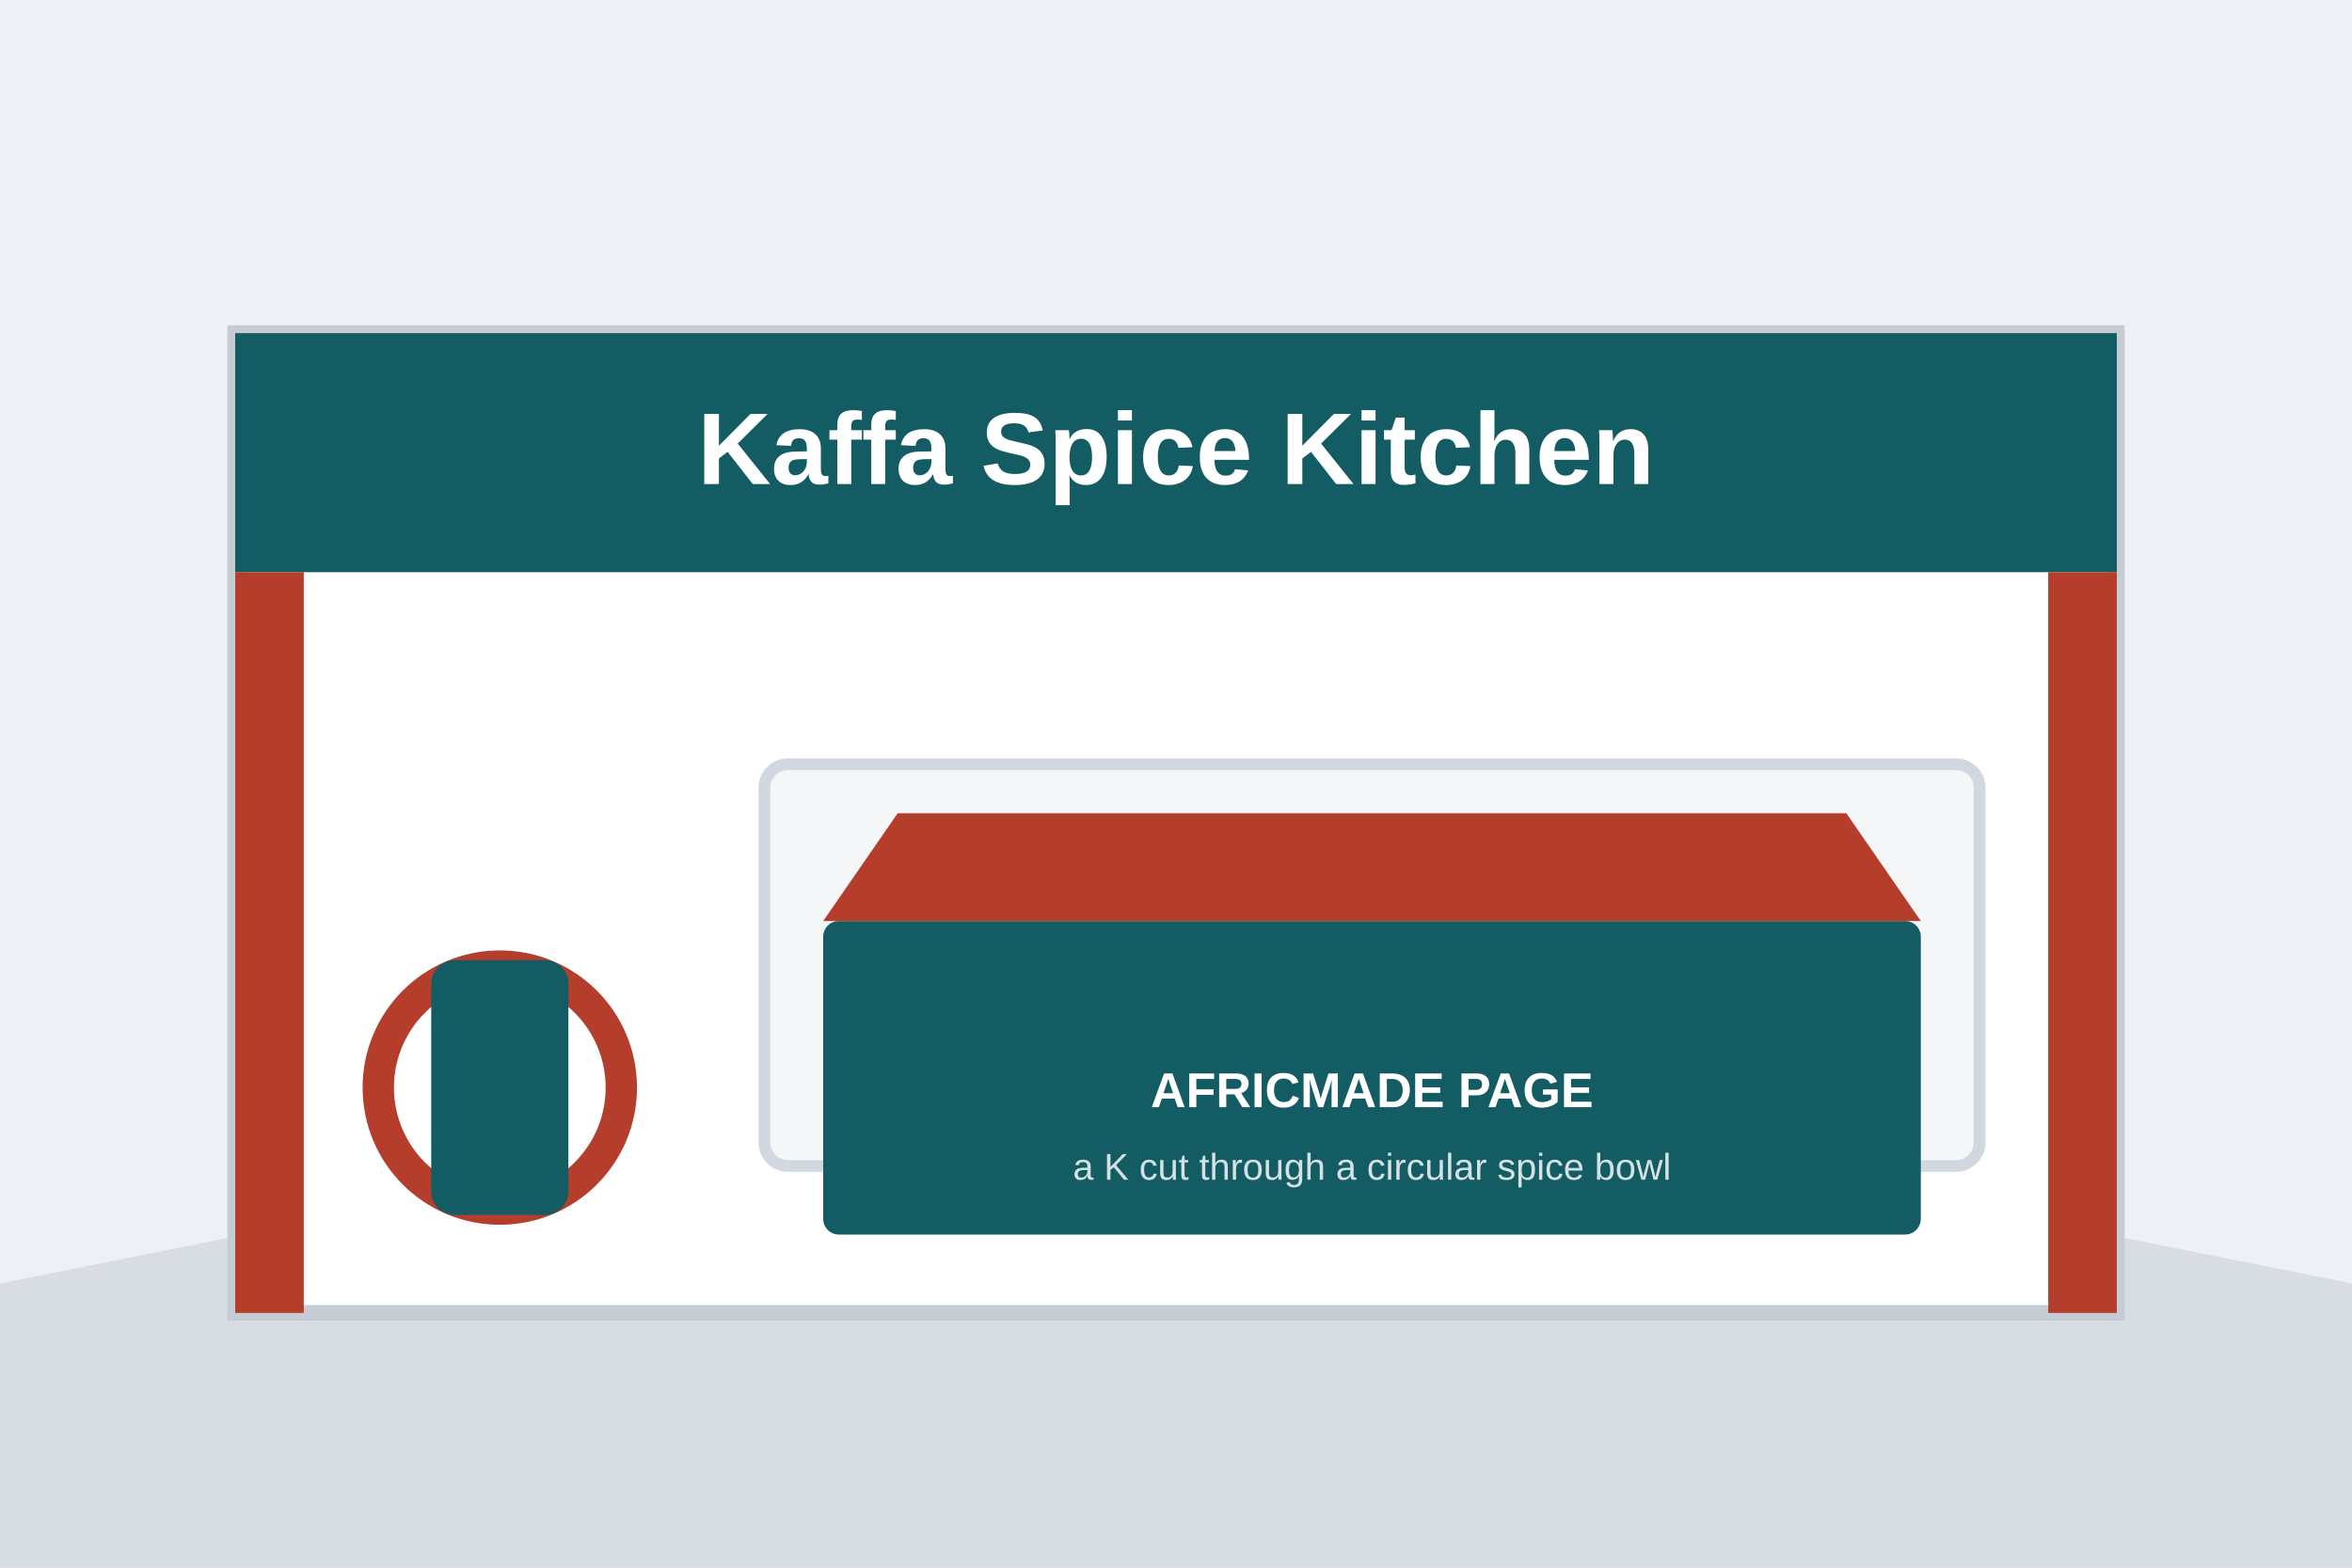
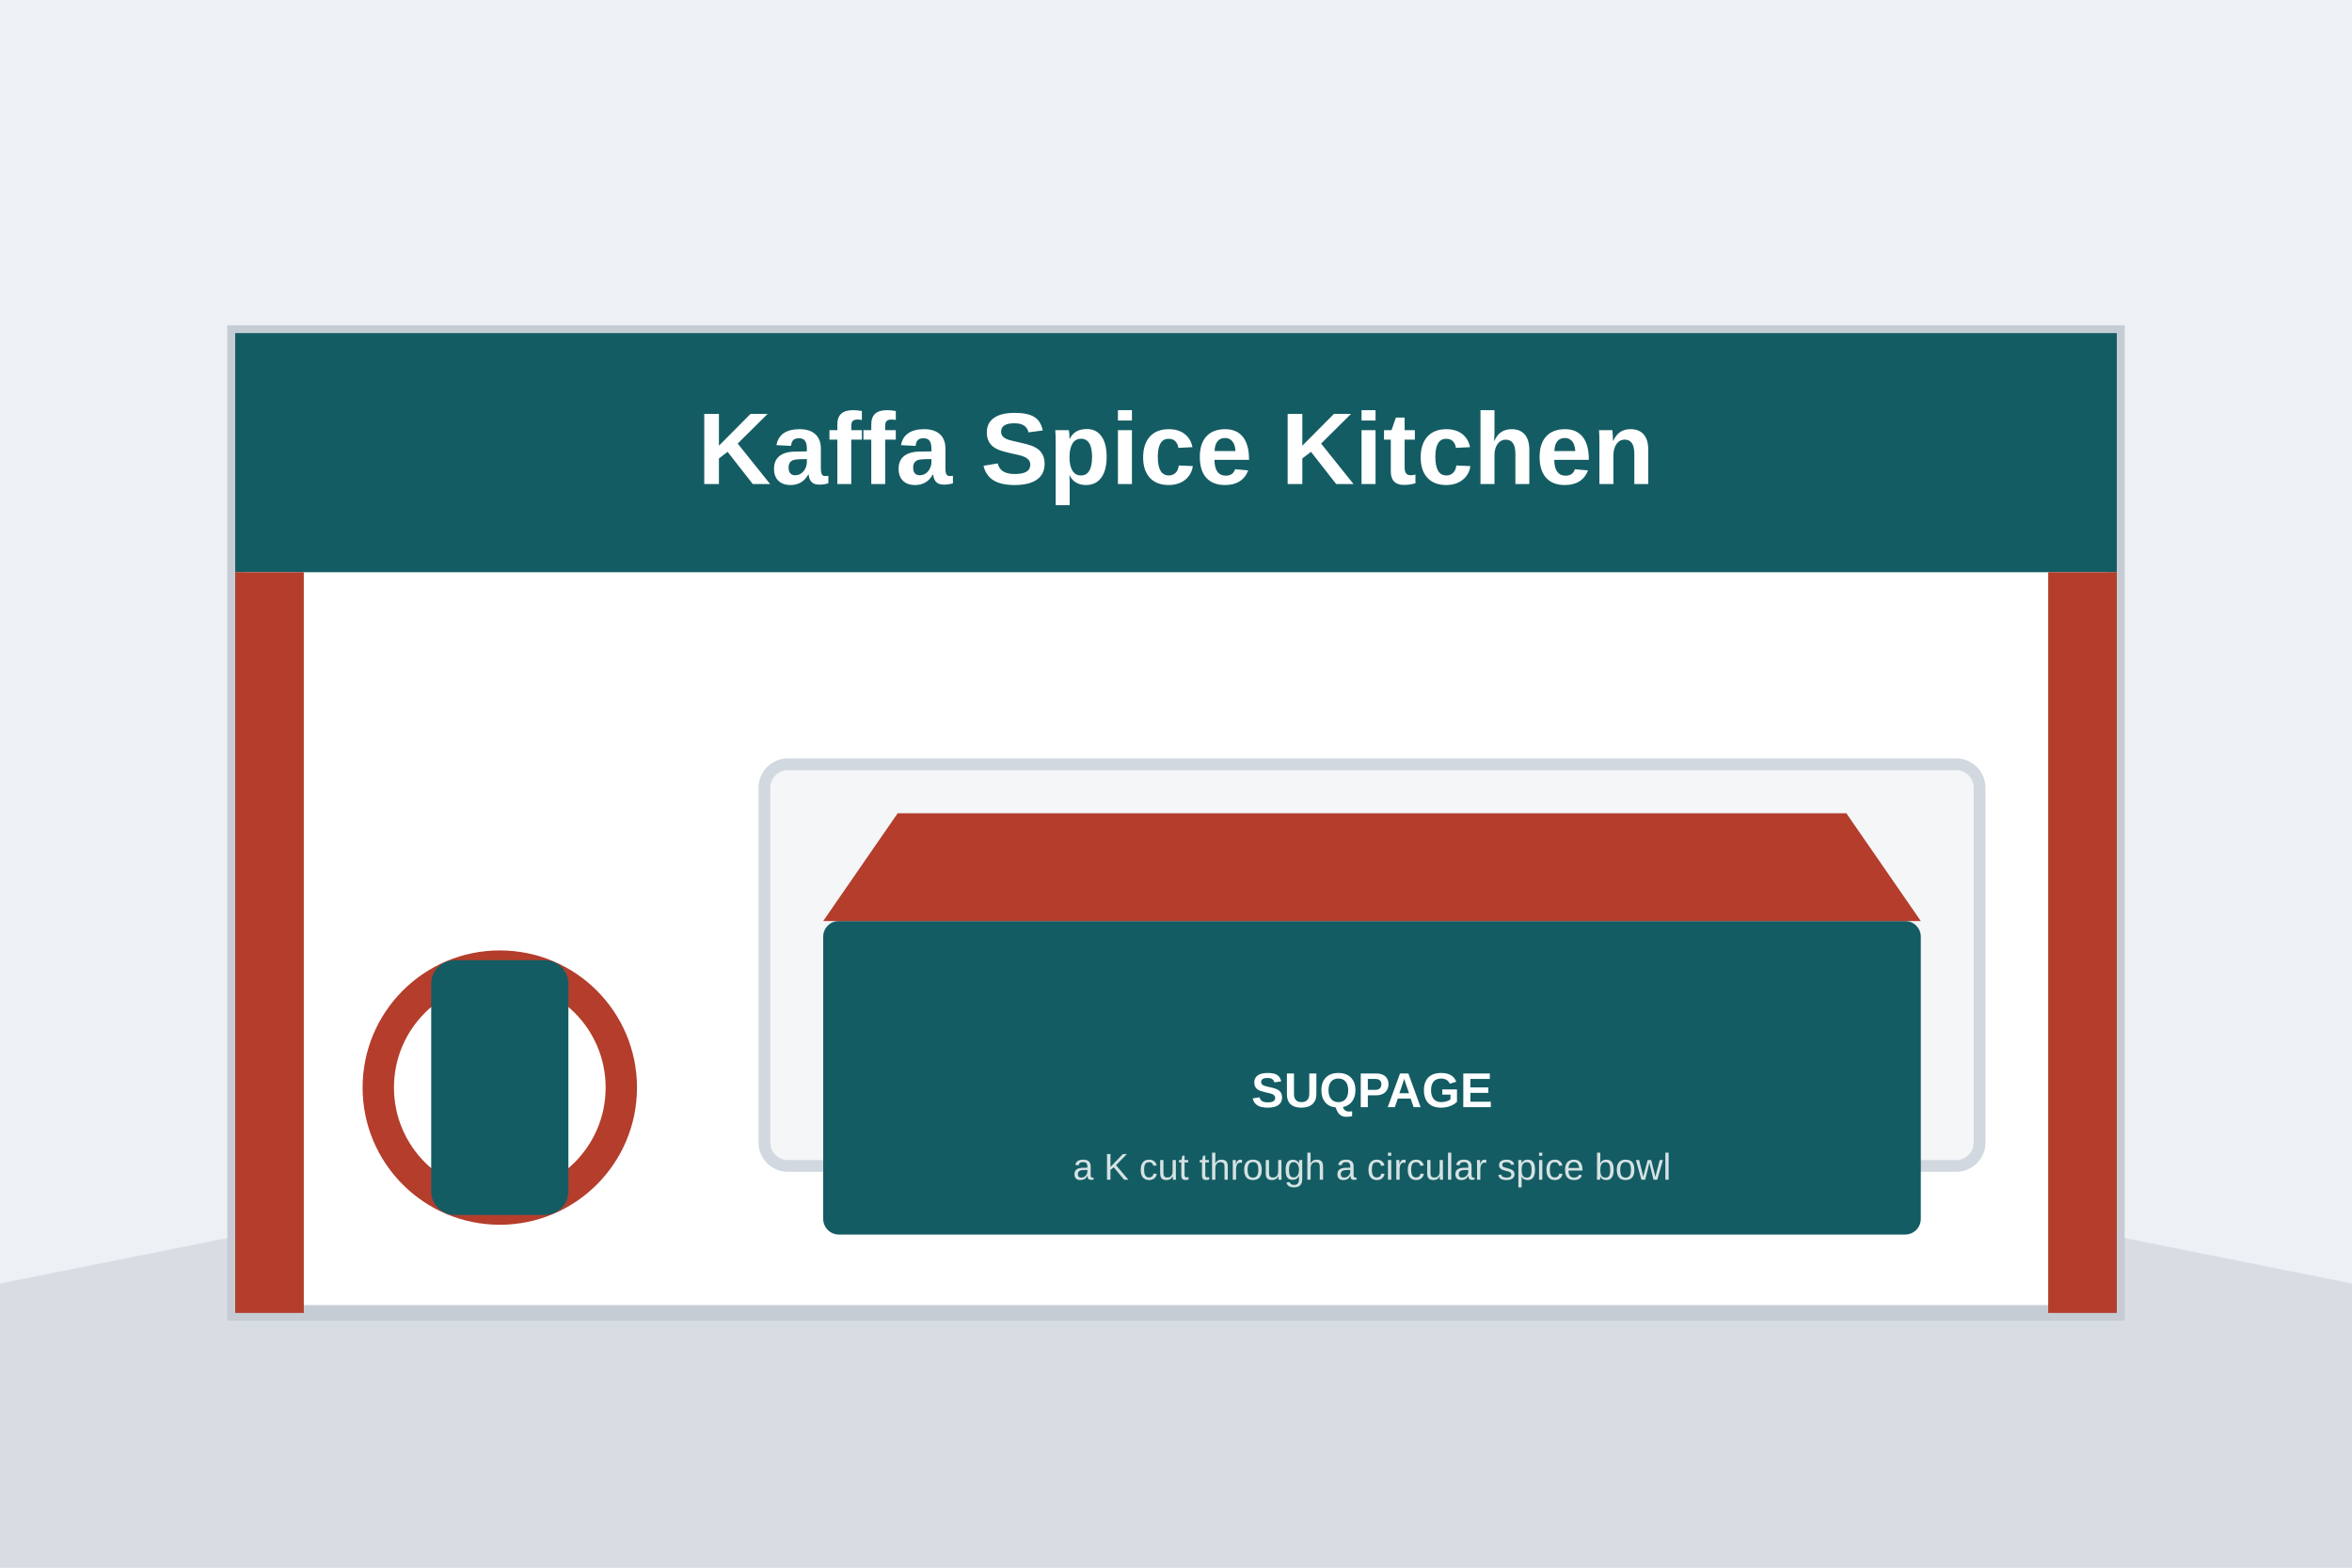
<svg xmlns="http://www.w3.org/2000/svg" viewBox="0 0 1200 800" role="img" aria-label="Illustrative booth for Kaffa Spice Kitchen">
  <rect width="1200" height="800" fill="#edf0f4" />
  <path d="M0 655L600 535l600 120v145H0z" fill="#d8dde3" />
  <path d="M120 170h960v500H120z" fill="#ffffff" stroke="#c5ccd4" stroke-width="8" />
  <path d="M120 170h960v122H120z" fill="#145c63" />
  <path d="M120 292h35v378h-35zM1045 292h35v378h-35z" fill="#b43d2c" />
  <rect x="390" y="390" width="620" height="205" rx="12" fill="#f4f6f8" stroke="#d2d8df" stroke-width="6" />
  <rect x="420" y="470" width="560" height="160" rx="8" fill="#145c63" />
  <path d="M420 470h560l-38-55H458z" fill="#b43d2c" />
  <circle cx="255" cy="555" r="62" fill="#ffffff" stroke="#b43d2c" stroke-width="16" />
  <rect x="220" y="490" width="70" height="130" rx="12" fill="#145c63" />
  <text x="600" y="247" text-anchor="middle" font-family="Arial, Helvetica, sans-serif" font-size="52" font-weight="800" fill="#ffffff">Kaffa Spice Kitchen</text>
-   <text x="700" y="565" text-anchor="middle" font-family="Arial, Helvetica, sans-serif" font-size="25" font-weight="700" fill="#ffffff">AFRICMADE PAGE</text>
+   <text x="700" y="565" text-anchor="middle" font-family="Arial, Helvetica, sans-serif" font-size="25" font-weight="700" fill="#ffffff">SUQPAGE</text>
  <text x="700" y="602" text-anchor="middle" font-family="Arial, Helvetica, sans-serif" font-size="19" fill="#ffffff" opacity=".82">a K cut through a circular spice bowl</text>
</svg>
